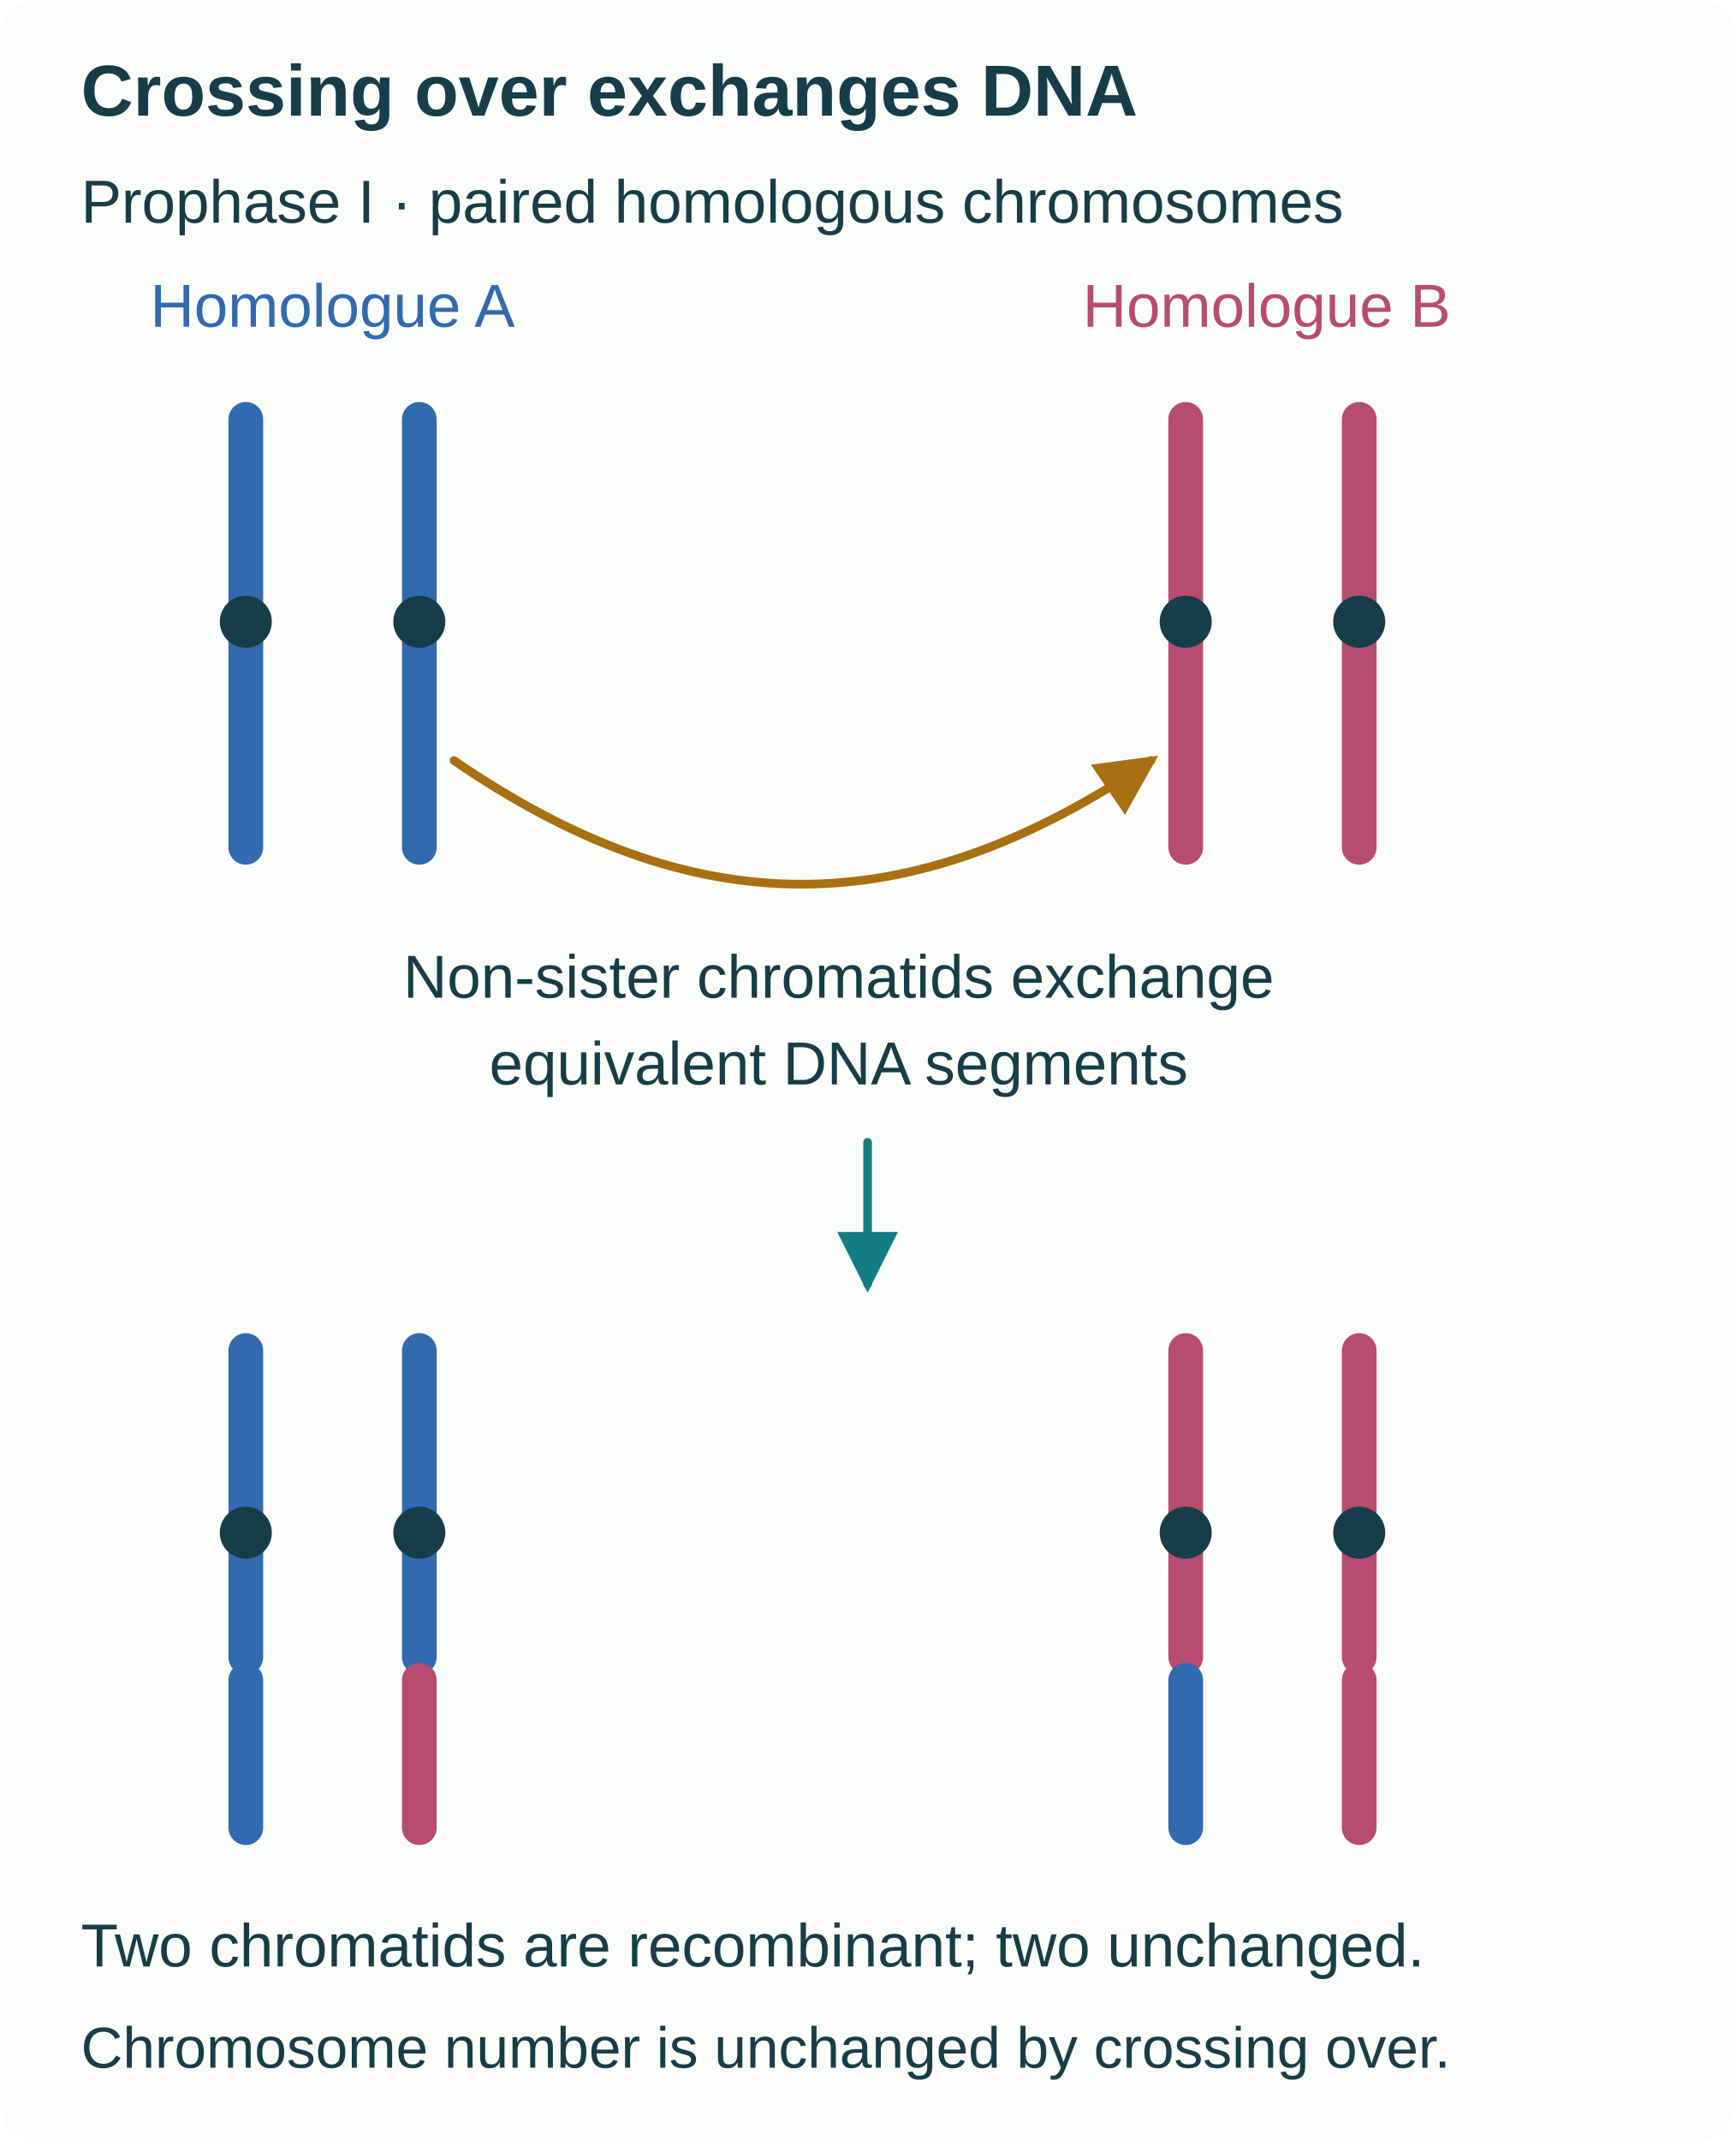
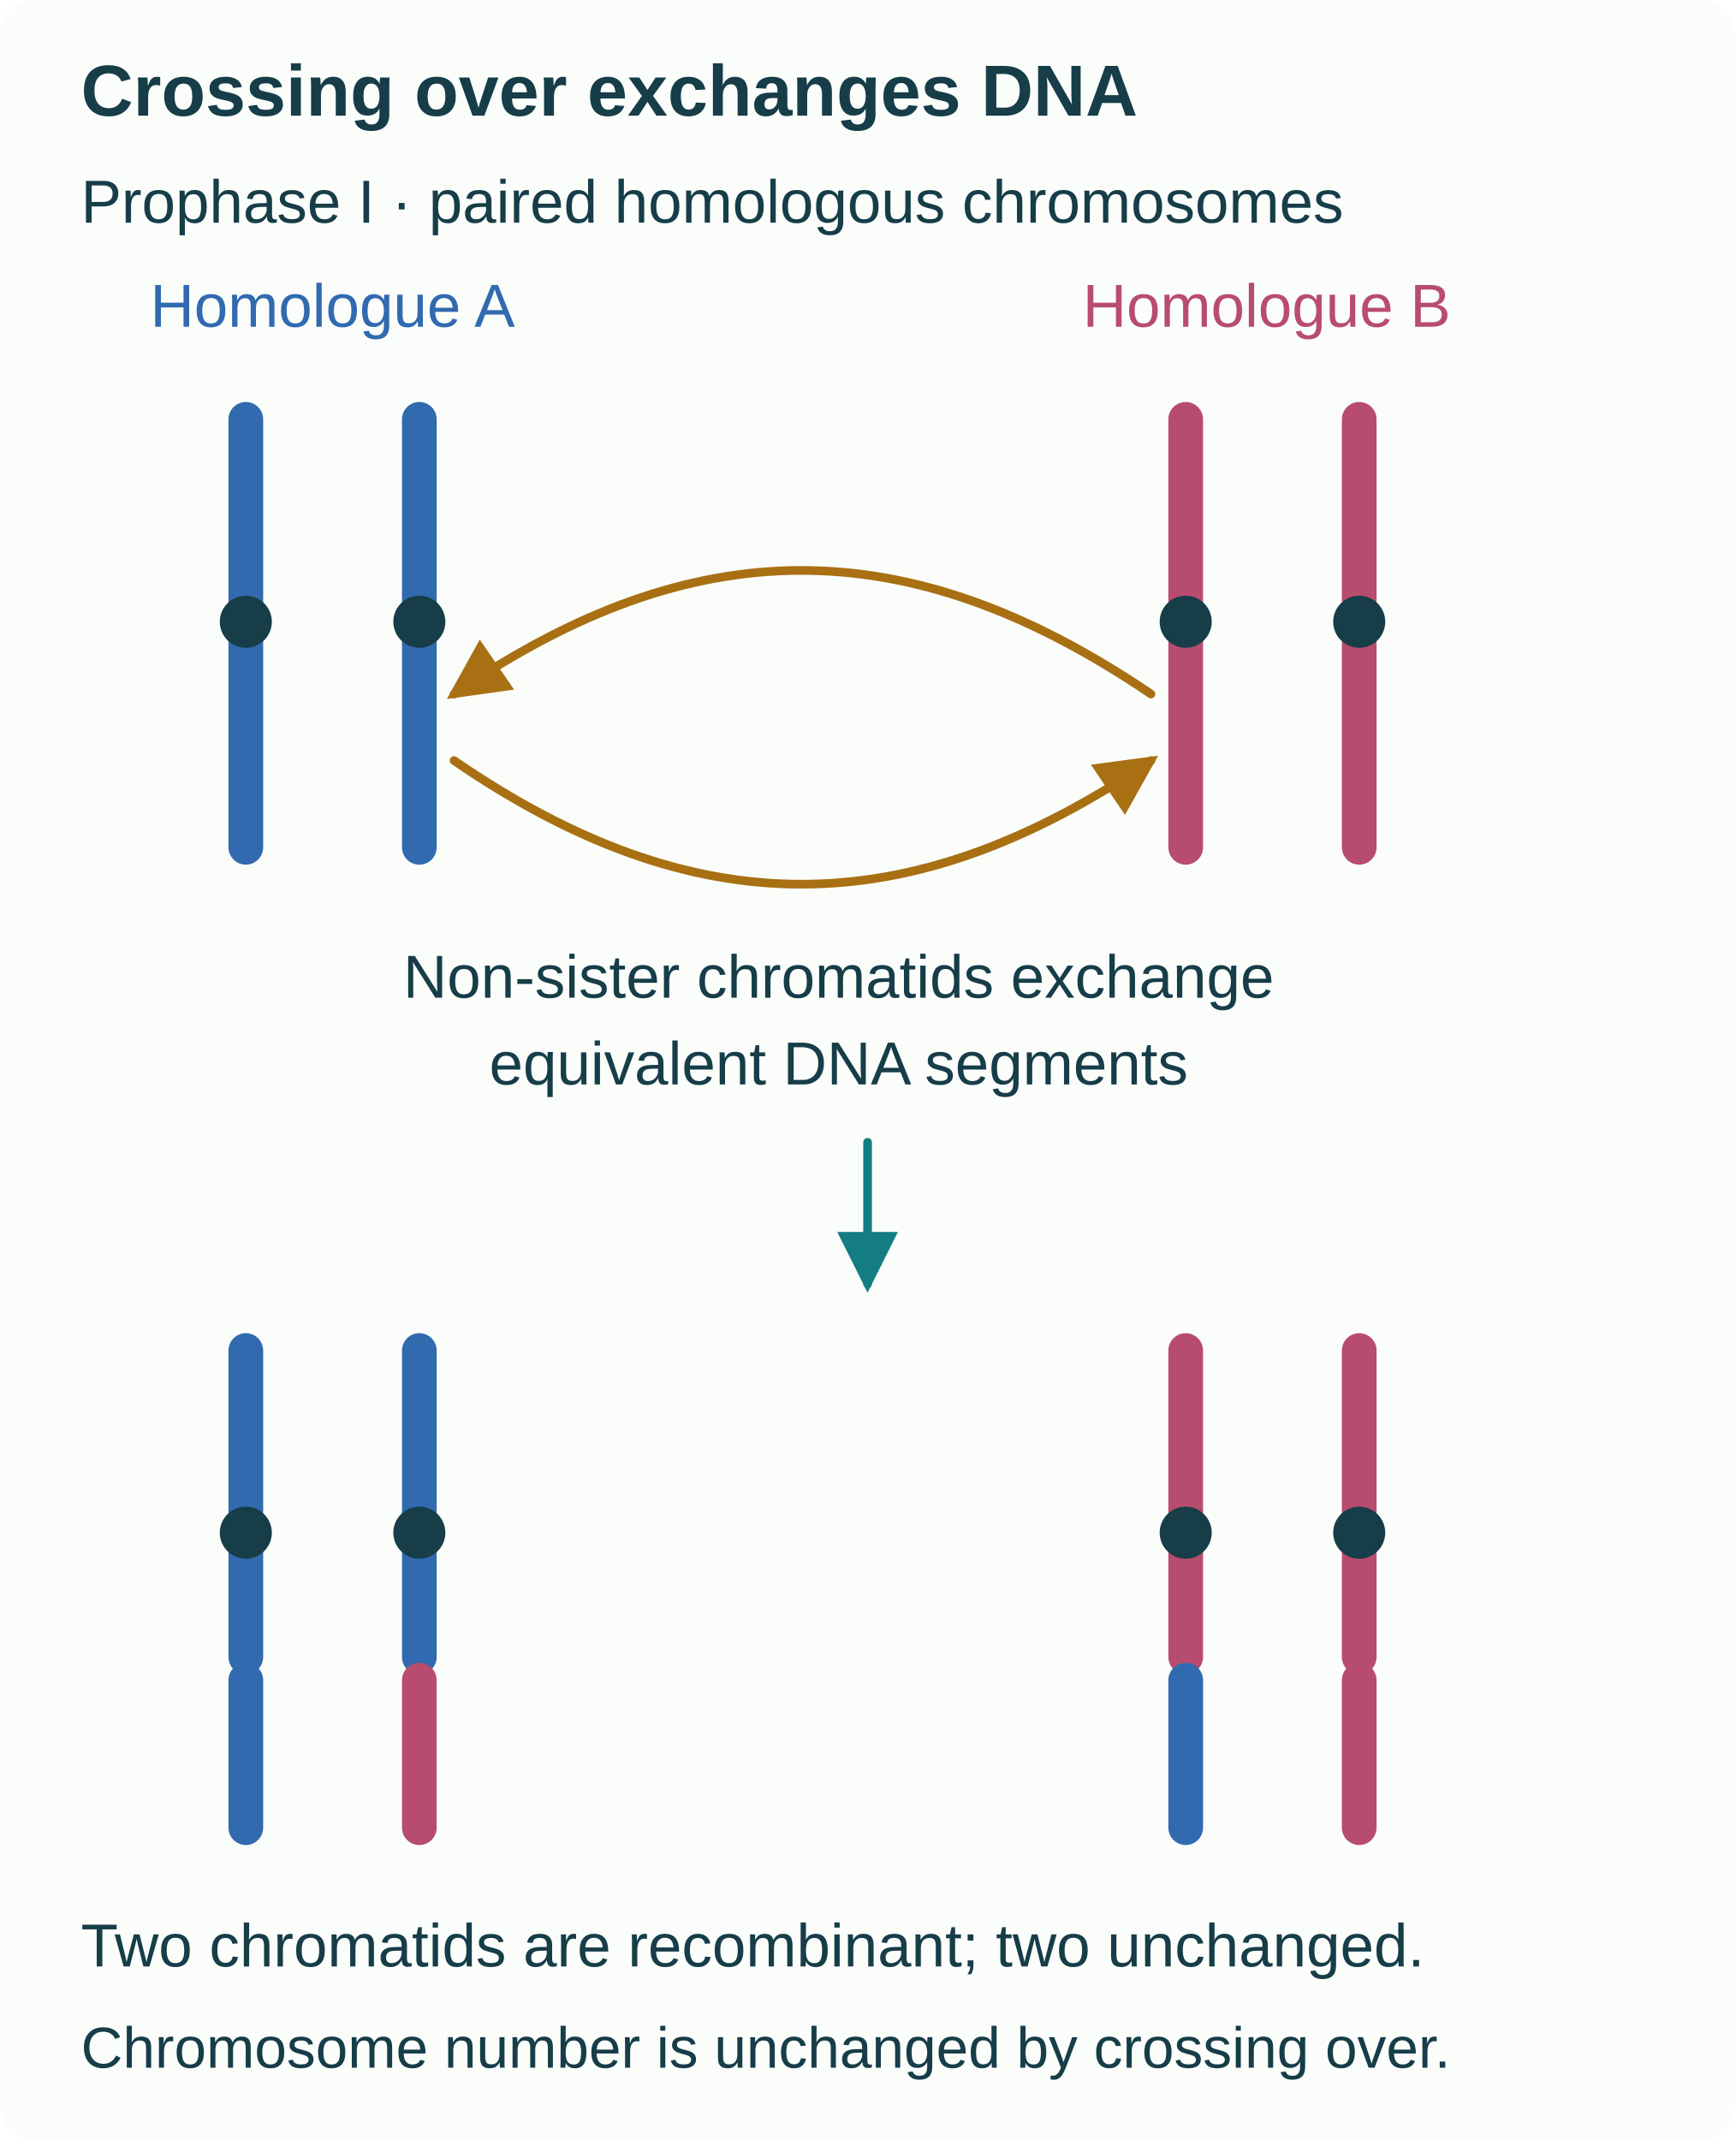
<svg xmlns="http://www.w3.org/2000/svg" viewBox="0 0 600 740" role="img" aria-labelledby="title desc">
  <defs>
    <marker id="147d83" markerWidth="7" markerHeight="7" refX="6" refY="3.5" orient="auto">
      <path d="M0 0L7 3.5L0 7Z" fill="#147d83" />
    </marker>
    <marker id="316aaf" markerWidth="7" markerHeight="7" refX="6" refY="3.5" orient="auto">
      <path d="M0 0L7 3.5L0 7Z" fill="#316aaf" />
    </marker>
    <marker id="b84c6f" markerWidth="7" markerHeight="7" refX="6" refY="3.5" orient="auto">
      <path d="M0 0L7 3.5L0 7Z" fill="#b84c6f" />
    </marker>
    <marker id="a87013" markerWidth="7" markerHeight="7" refX="6" refY="3.5" orient="auto">
      <path d="M0 0L7 3.5L0 7Z" fill="#a87013" />
    </marker>
    <marker id="4c8759" markerWidth="7" markerHeight="7" refX="6" refY="3.5" orient="auto">
      <path d="M0 0L7 3.5L0 7Z" fill="#4c8759" />
    </marker>
  </defs>
  <rect width="600" height="740" rx="12" fill="#fbfdfb" />
  <g font-family="Arial, sans-serif">
    <text x="28" y="40" font-size="25" fill="#163d48" text-anchor="start" font-weight="700">Crossing over exchanges DNA</text>
    <text x="28" y="77" font-size="21" fill="#163d48" text-anchor="start" font-weight="400">Prophase I · paired homologous chromosomes</text>
    <text x="115" y="113" font-size="21" fill="#316aaf" text-anchor="middle" font-weight="400">Homologue A</text>
    <text x="438" y="113" font-size="21" fill="#b84c6f" text-anchor="middle" font-weight="400">Homologue B</text>
    <path d="M85 145V293" fill="none" stroke="#316aaf" stroke-width="12" stroke-linecap="round" stroke-linejoin="round" />
    <circle cx="85" cy="215" r="9" fill="#163d48" />
    <path d="M145 145V293" fill="none" stroke="#316aaf" stroke-width="12" stroke-linecap="round" stroke-linejoin="round" />
    <circle cx="145" cy="215" r="9" fill="#163d48" />
    <path d="M410 145V293" fill="none" stroke="#b84c6f" stroke-width="12" stroke-linecap="round" stroke-linejoin="round" />
    <circle cx="410" cy="215" r="9" fill="#163d48" />
    <path d="M470 145V293" fill="none" stroke="#b84c6f" stroke-width="12" stroke-linecap="round" stroke-linejoin="round" />
    <circle cx="470" cy="215" r="9" fill="#163d48" />
    <path d="M157 263C240 320 314 320 398 263" fill="none" stroke="#a87013" stroke-width="3" stroke-linecap="round" stroke-linejoin="round" marker-end="url(#a87013)" />
+     <path d="M398 240C314 183 240 183 157 240" fill="none" stroke="#a87013" stroke-width="3" stroke-linecap="round" stroke-linejoin="round" marker-end="url(#a87013)" />
    <text x="290" y="345" font-size="21" fill="#163d48" text-anchor="middle" font-weight="400">Non-sister chromatids exchange</text>
    <text x="290" y="375" font-size="21" fill="#163d48" text-anchor="middle" font-weight="400">equivalent DNA segments</text>
    <path d="M300 395V444" fill="none" stroke="#147d83" stroke-width="3" stroke-linecap="round" stroke-linejoin="round" marker-end="url(#147d83)" />
    <path d="M85 467V573" fill="none" stroke="#316aaf" stroke-width="12" stroke-linecap="round" stroke-linejoin="round" />
    <path d="M85 581V632" fill="none" stroke="#316aaf" stroke-width="12" stroke-linecap="round" stroke-linejoin="round" />
    <circle cx="85" cy="530" r="9" fill="#163d48" />
    <path d="M145 467V573" fill="none" stroke="#316aaf" stroke-width="12" stroke-linecap="round" stroke-linejoin="round" />
    <path d="M145 581V632" fill="none" stroke="#b84c6f" stroke-width="12" stroke-linecap="round" stroke-linejoin="round" />
    <circle cx="145" cy="530" r="9" fill="#163d48" />
    <path d="M410 467V573" fill="none" stroke="#b84c6f" stroke-width="12" stroke-linecap="round" stroke-linejoin="round" />
    <path d="M410 581V632" fill="none" stroke="#316aaf" stroke-width="12" stroke-linecap="round" stroke-linejoin="round" />
    <circle cx="410" cy="530" r="9" fill="#163d48" />
    <path d="M470 467V573" fill="none" stroke="#b84c6f" stroke-width="12" stroke-linecap="round" stroke-linejoin="round" />
    <path d="M470 581V632" fill="none" stroke="#b84c6f" stroke-width="12" stroke-linecap="round" stroke-linejoin="round" />
    <circle cx="470" cy="530" r="9" fill="#163d48" />
    <text x="28" y="680" font-size="21" fill="#163d48" text-anchor="start" font-weight="400">Two chromatids are recombinant; two unchanged.</text>
    <text x="28" y="715" font-size="20" fill="#163d48" text-anchor="start" font-weight="400">Chromosome number is unchanged by crossing over.</text>
  </g>
</svg>
